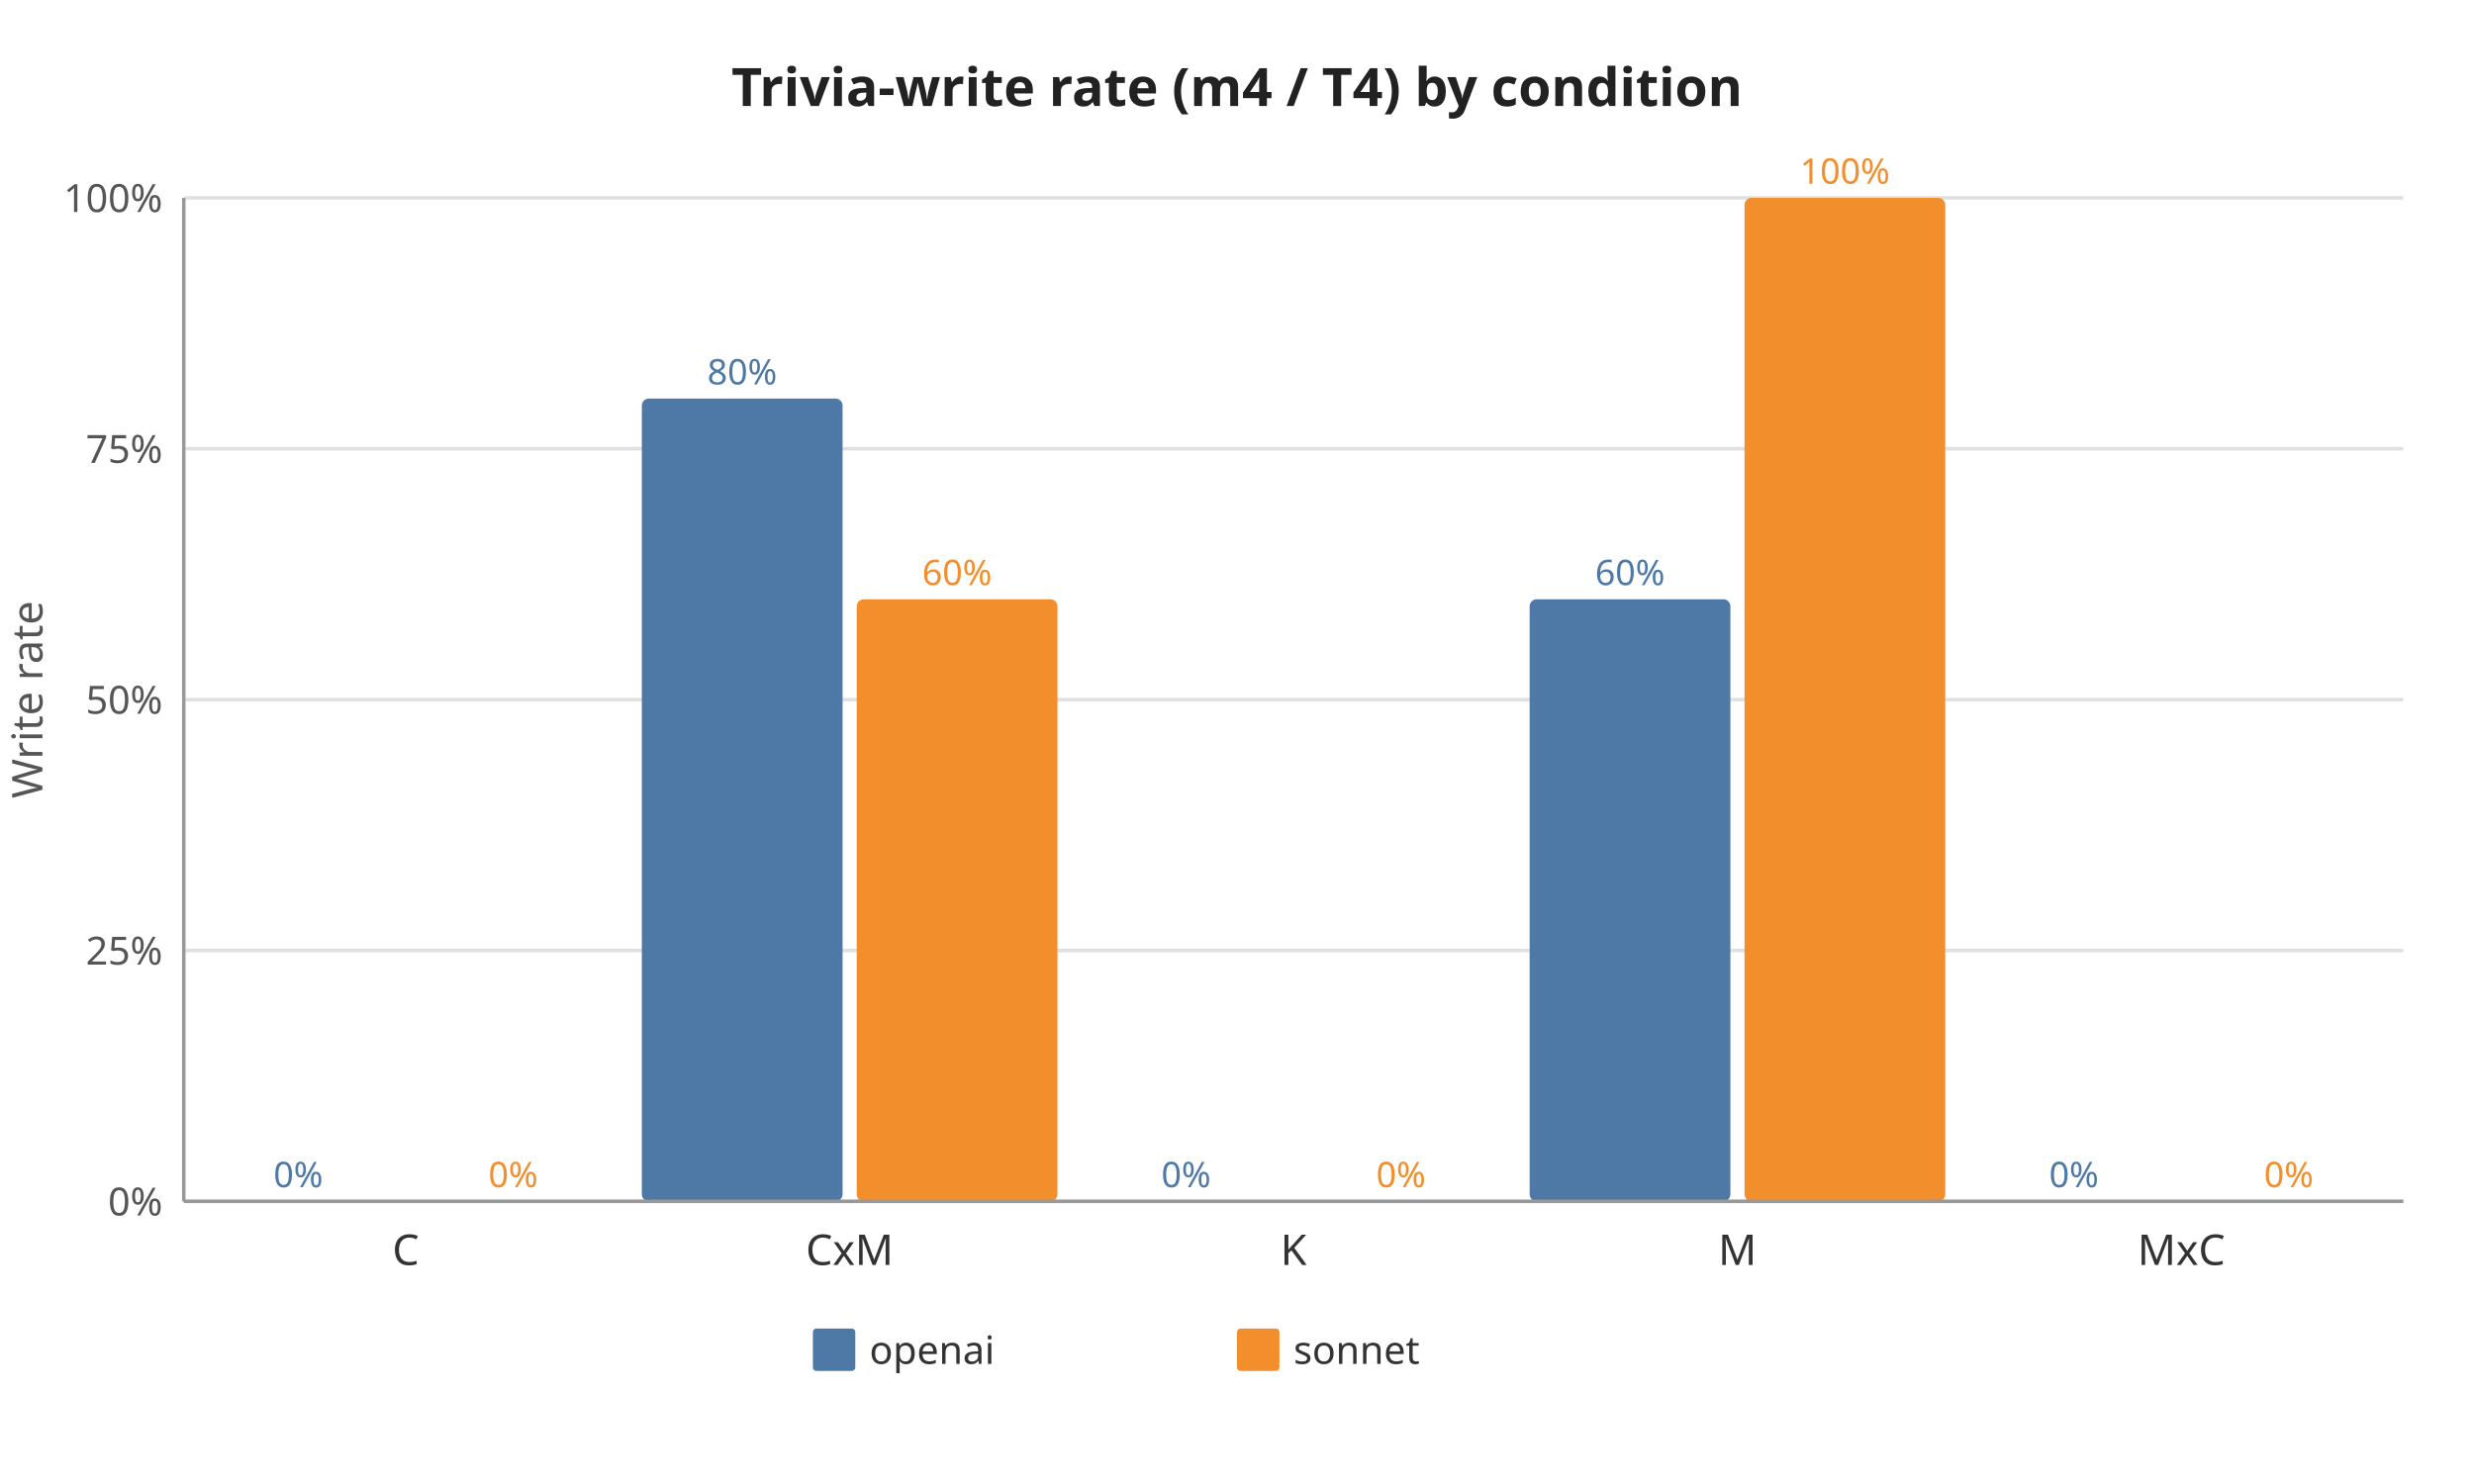
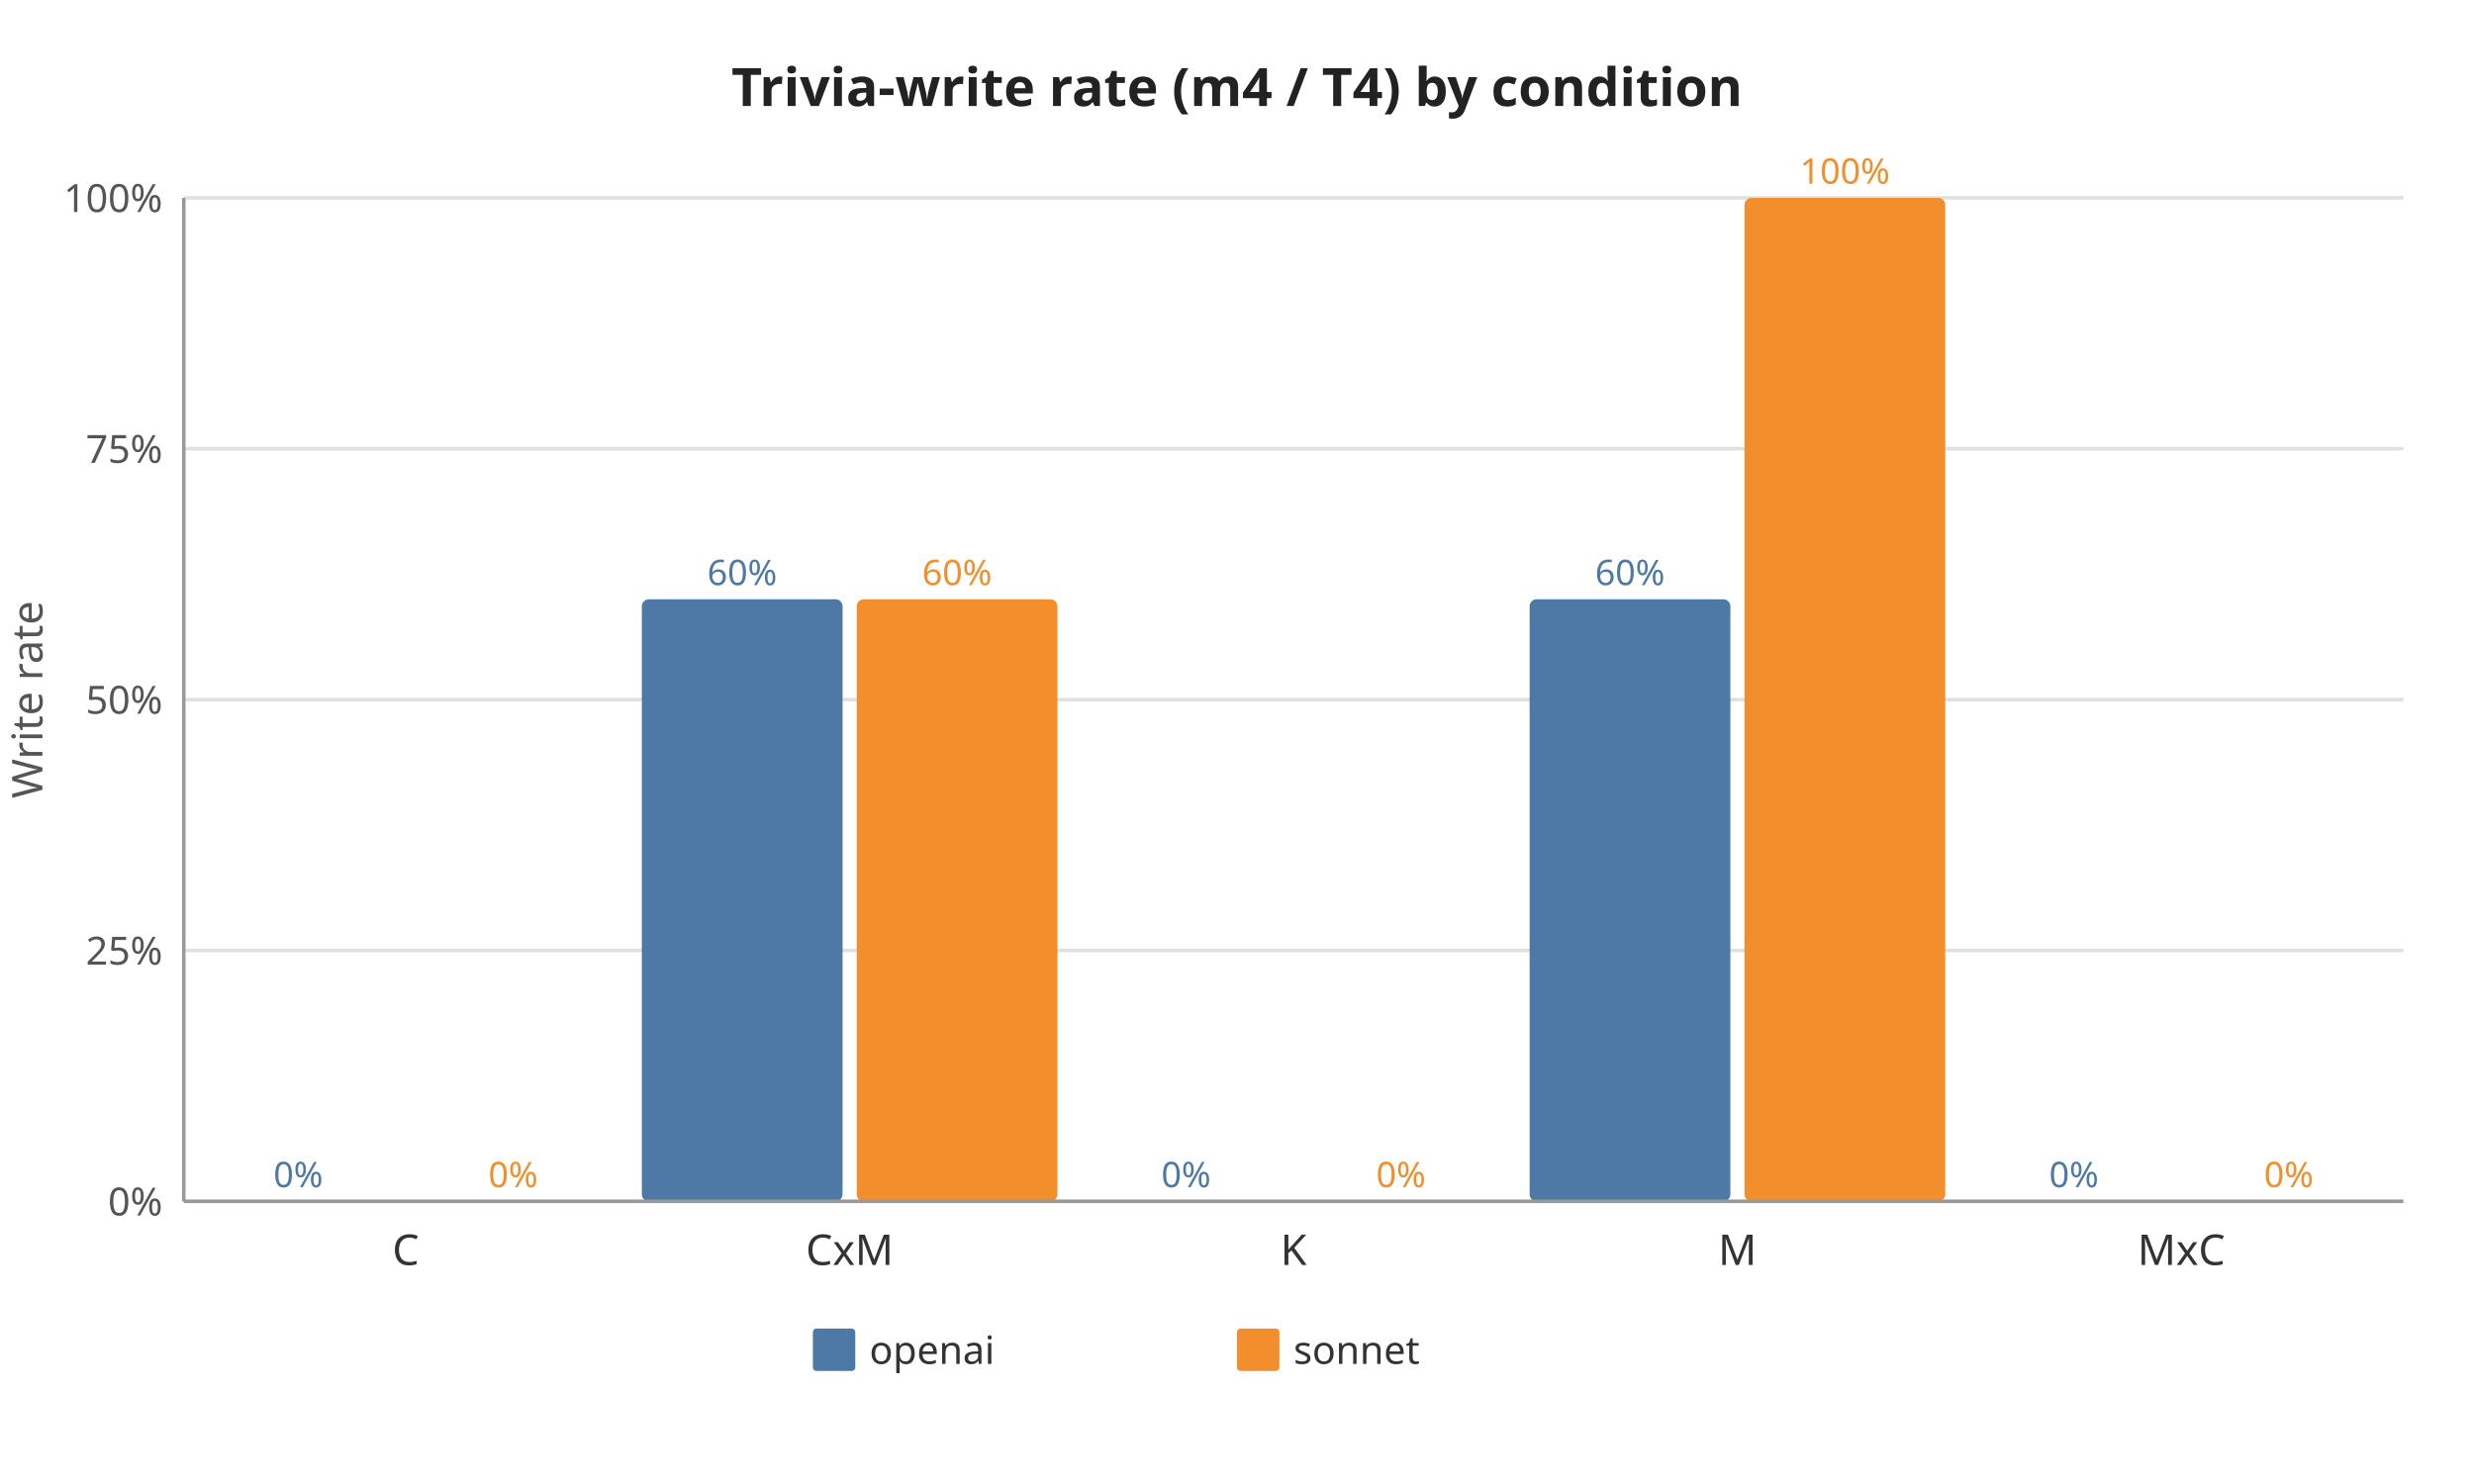
<svg xmlns="http://www.w3.org/2000/svg" viewBox="0 0 700 420" width="700" height="420" font-family="sans-serif">
  <rect width="700" height="420" fill="#fff" />
  <text x="350" y="30" text-anchor="middle" font-size="15" font-weight="bold" fill="#222">Trivia-write rate (m4 / T4) by condition</text>
  <g transform="translate(52,56)">
    <line x1="0" y1="284" x2="628" y2="284" stroke="#e0e0e0" stroke-width="1" />
    <text x="-6" y="288" text-anchor="end" font-size="11" fill="#555">0%</text>
    <line x1="0" y1="213" x2="628" y2="213" stroke="#e0e0e0" stroke-width="1" />
    <text x="-6" y="217" text-anchor="end" font-size="11" fill="#555">25%</text>
    <line x1="0" y1="142" x2="628" y2="142" stroke="#e0e0e0" stroke-width="1" />
    <text x="-6" y="146" text-anchor="end" font-size="11" fill="#555">50%</text>
    <line x1="0" y1="71" x2="628" y2="71" stroke="#e0e0e0" stroke-width="1" />
    <text x="-6" y="75" text-anchor="end" font-size="11" fill="#555">75%</text>
    <line x1="0" y1="0" x2="628" y2="0" stroke="#e0e0e0" stroke-width="1" />
    <text x="-6" y="4" text-anchor="end" font-size="11" fill="#555">100%</text>
    <text transform="rotate(-90)" x="-142" y="-40" text-anchor="middle" font-size="12" fill="#555">Write rate</text>
    <rect x="4.0" y="284.0" width="56.8" height="0.0" fill="#4e79a7" rx="2" />
    <text x="32.4" y="280.0" text-anchor="middle" font-size="10" fill="#4e79a7">0%</text>
    <rect x="64.8" y="284.0" width="56.8" height="0.0" fill="#f28e2b" rx="2" />
    <text x="93.2" y="280.0" text-anchor="middle" font-size="10" fill="#f28e2b">0%</text>
    <text x="62.8" y="302" text-anchor="middle" font-size="12" fill="#333">C</text>
-     <rect x="129.6" y="56.8" width="56.8" height="227.2" fill="#4e79a7" rx="2" />
-     <text x="158.0" y="52.8" text-anchor="middle" font-size="10" fill="#4e79a7">80%</text>
+     <rect x="129.6" y="113.6" width="56.8" height="170.4" fill="#4e79a7" rx="2" />
+     <text x="158.0" y="109.6" text-anchor="middle" font-size="10" fill="#4e79a7">60%</text>
    <rect x="190.4" y="113.6" width="56.8" height="170.4" fill="#f28e2b" rx="2" />
    <text x="218.8" y="109.6" text-anchor="middle" font-size="10" fill="#f28e2b">60%</text>
    <text x="188.4" y="302" text-anchor="middle" font-size="12" fill="#333">CxM</text>
    <rect x="255.2" y="284.0" width="56.8" height="0.0" fill="#4e79a7" rx="2" />
    <text x="283.6" y="280.0" text-anchor="middle" font-size="10" fill="#4e79a7">0%</text>
    <rect x="316.0" y="284.0" width="56.8" height="0.0" fill="#f28e2b" rx="2" />
    <text x="344.4" y="280.0" text-anchor="middle" font-size="10" fill="#f28e2b">0%</text>
    <text x="314.0" y="302" text-anchor="middle" font-size="12" fill="#333">K</text>
    <rect x="380.8" y="113.6" width="56.8" height="170.4" fill="#4e79a7" rx="2" />
    <text x="409.2" y="109.6" text-anchor="middle" font-size="10" fill="#4e79a7">60%</text>
    <rect x="441.6" y="0.0" width="56.8" height="284.0" fill="#f28e2b" rx="2" />
    <text x="470.0" y="-4.0" text-anchor="middle" font-size="10" fill="#f28e2b">100%</text>
    <text x="439.6" y="302" text-anchor="middle" font-size="12" fill="#333">M</text>
    <rect x="506.4" y="284.0" width="56.8" height="0.0" fill="#4e79a7" rx="2" />
    <text x="534.8" y="280.0" text-anchor="middle" font-size="10" fill="#4e79a7">0%</text>
    <rect x="567.2" y="284.0" width="56.8" height="0.0" fill="#f28e2b" rx="2" />
    <text x="595.6" y="280.0" text-anchor="middle" font-size="10" fill="#f28e2b">0%</text>
    <text x="565.2" y="302" text-anchor="middle" font-size="12" fill="#333">MxC</text>
    <line x1="0" y1="0" x2="0" y2="284" stroke="#999" stroke-width="1" />
    <line x1="0" y1="284" x2="628" y2="284" stroke="#999" stroke-width="1" />
  </g>
  <rect x="230" y="376" width="12" height="12" fill="#4e79a7" rx="1" />
  <text x="246" y="386" font-size="11" fill="#333">openai</text>
  <rect x="350" y="376" width="12" height="12" fill="#f28e2b" rx="1" />
  <text x="366" y="386" font-size="11" fill="#333">sonnet</text>
</svg>
